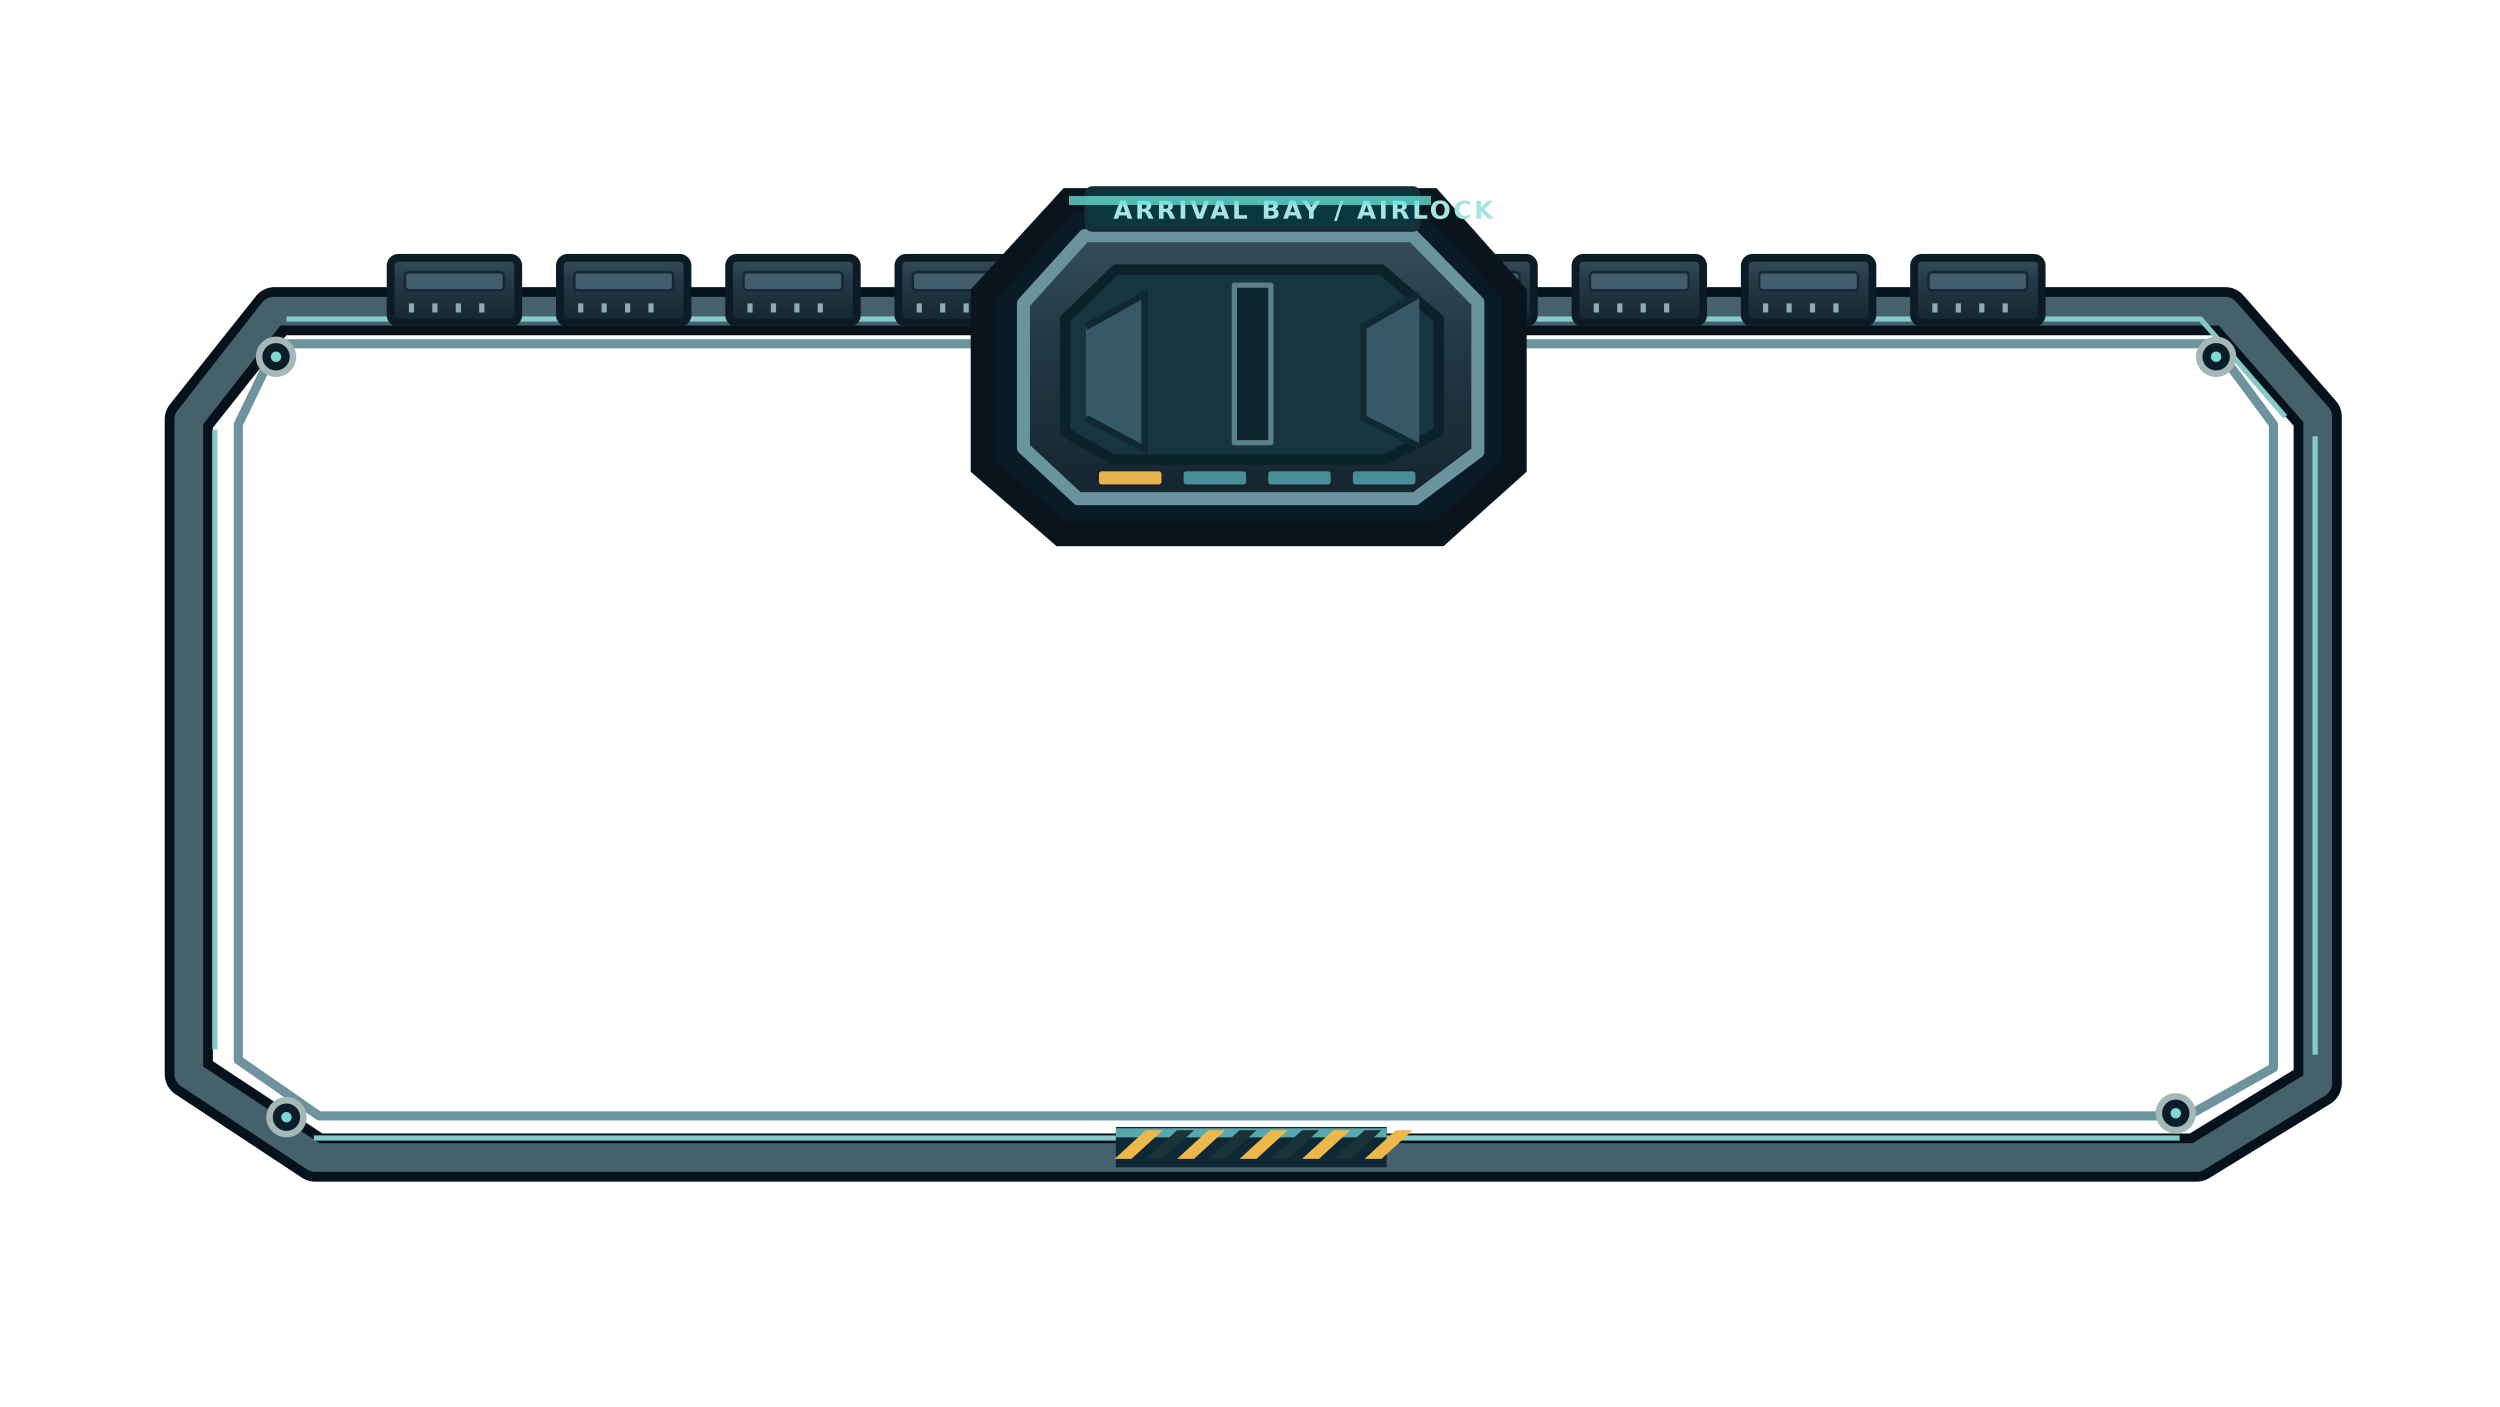
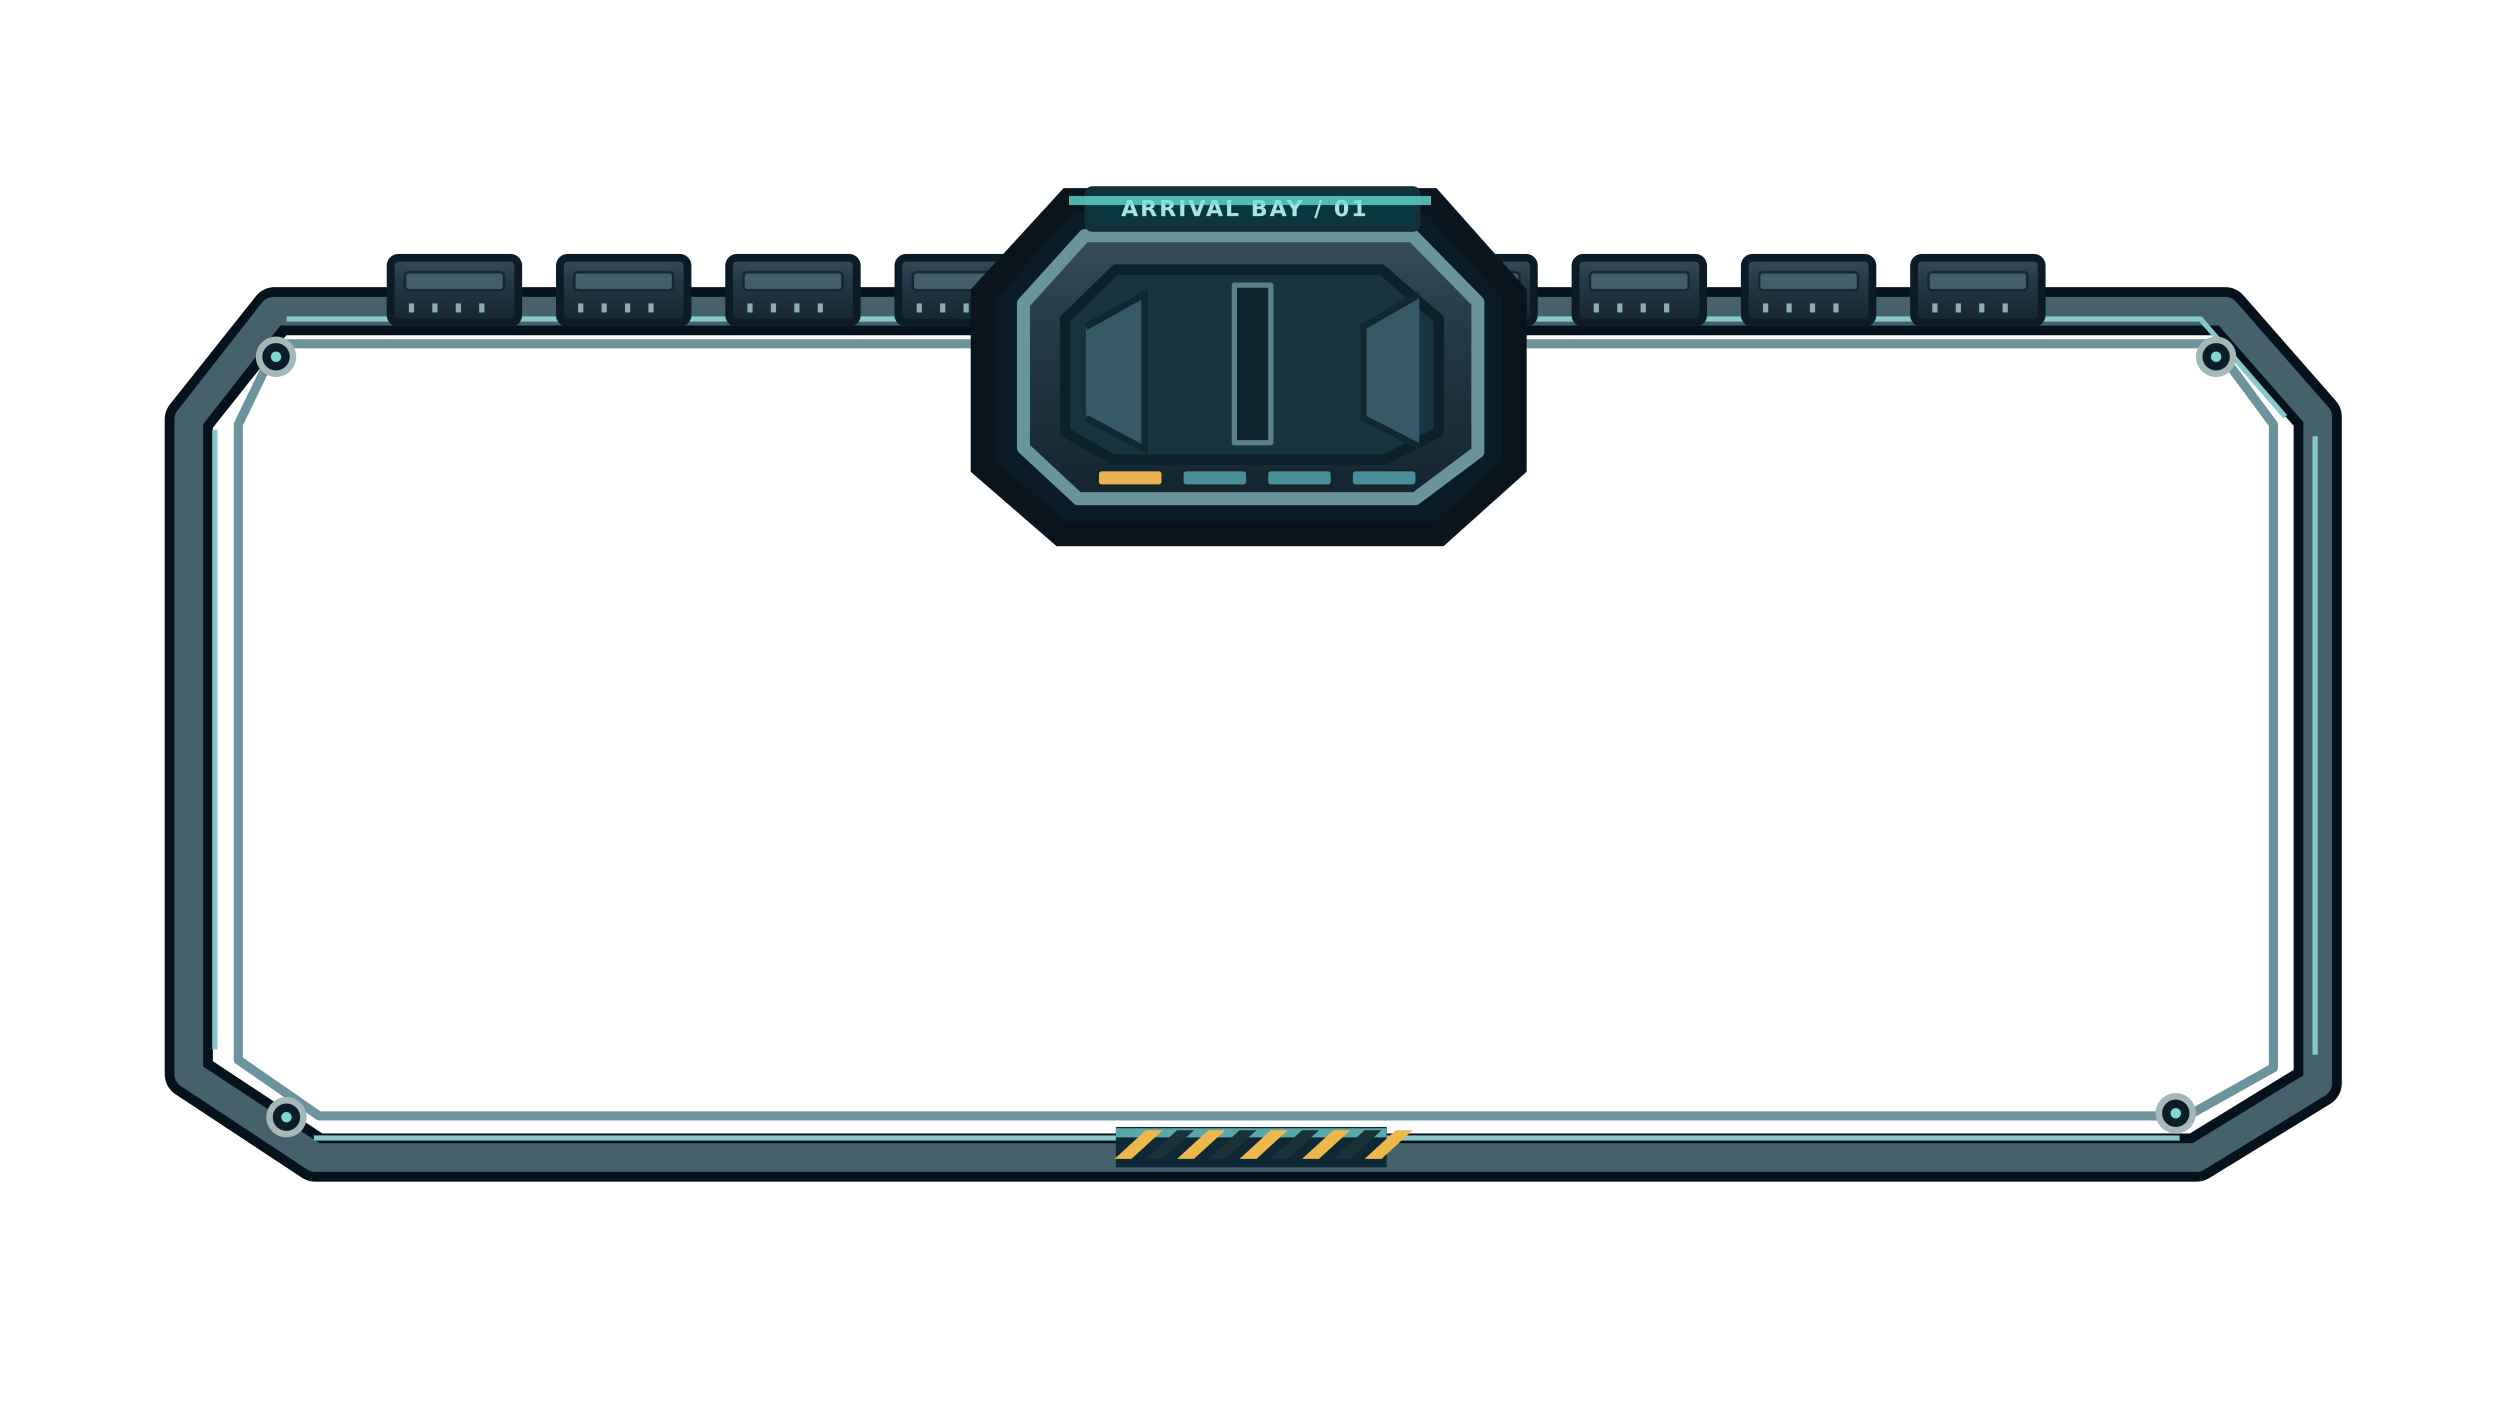
<svg xmlns="http://www.w3.org/2000/svg" width="1920" height="1080" viewBox="0 0 1920 1080">
  <defs>
    <linearGradient id="steel" x2="0" y2="1">
      <stop stop-color="#374d5c" />
      <stop offset=".35" stop-color="#243a47" />
      <stop offset="1" stop-color="#142530" />
    </linearGradient>
    <linearGradient id="deck" x2=".05" y2="0.95">
      <stop stop-color="#263f4c" />
      <stop offset=".48" stop-color="#172c3a" />
      <stop offset="1" stop-color="#0b202e" />
    </linearGradient>
    <linearGradient id="panel" x2="0" y2="1">
      <stop stop-color="#385263" />
      <stop offset=".12" stop-color="#1c3848" />
      <stop offset="1" stop-color="#0d2431" />
    </linearGradient>
    <linearGradient id="screen" x2="0" y2="1">
      <stop stop-color="#143c4a" />
      <stop offset="1" stop-color="#08b8b1" />
    </linearGradient>
    <radialGradient id="halo">
      <stop stop-color="#55e6e2" stop-opacity=".47" />
      <stop offset="1" stop-color="#55e6e2" stop-opacity="0" />
    </radialGradient>
    <radialGradient id="amberhalo">
      <stop stop-color="#f5b95d" stop-opacity=".48" />
      <stop offset="1" stop-color="#f5b95d" stop-opacity="0" />
    </radialGradient>
    <pattern id="grip" width="22" height="22" patternUnits="userSpaceOnUse">
      <path d="M5 6h12M5 15h12" stroke="#83b9c2" stroke-opacity=".17" stroke-width="2" />
    </pattern>
    <pattern id="hatch" width="27" height="27" patternUnits="userSpaceOnUse">
      <path d="M0 27L27 0" stroke="#d3e2df" stroke-opacity=".12" stroke-width="3" />
    </pattern>
  </defs>
  <path d="M211 239 L1709 239 L1780 320 L1780 832 L1687 889 L242 889 L145 825 L145 322 Z" fill="none" stroke="#06121b" stroke-width="37" stroke-linejoin="round" />
  <path d="M210 239 L1709 239 L1780 320 L1780 832 L1687 889 L242 889 L145 825 L145 322 Z" fill="none" stroke="#45616b" stroke-width="22" stroke-linejoin="round" />
  <path d="M213 264 H1700 L1746 326 V820 L1680 857 H245 L183 814 V326 Z" fill="none" stroke="#6d939c" stroke-width="7" stroke-linejoin="round" />
  <path d="M220 245 L1690 245 L1755 320 M165 330 V806 M1778 335 V810 M241 874 H1674" fill="none" stroke="#86c9ca" stroke-width="4" stroke-linejoin="round" />
  <circle cx="212" cy="274" r="13" fill="#0b1d28" stroke="#a5b8b8" stroke-width="5" />
  <circle cx="212" cy="274" r="4" fill="#7bd9d2" />
  <circle cx="1702" cy="274" r="13" fill="#0b1d28" stroke="#a5b8b8" stroke-width="5" />
  <circle cx="1702" cy="274" r="4" fill="#7bd9d2" />
  <circle cx="220" cy="858" r="13" fill="#0b1d28" stroke="#a5b8b8" stroke-width="5" />
  <circle cx="220" cy="858" r="4" fill="#7bd9d2" />
  <circle cx="1671" cy="855" r="13" fill="#0b1d28" stroke="#a5b8b8" stroke-width="5" />
  <circle cx="1671" cy="855" r="4" fill="#7bd9d2" />
  <rect x="300" y="198" width="98" height="50" rx="6" fill="url(#steel)" stroke="#0c1c26" stroke-width="6" />
  <rect x="311" y="209" width="76" height="14" rx="3" fill="#425d6c" stroke="#152932" stroke-width="2" />
  <path d="M316 233 v7" stroke="#89adb3" stroke-width="4" />
  <path d="M334 233 v7" stroke="#89adb3" stroke-width="4" />
  <path d="M352 233 v7" stroke="#89adb3" stroke-width="4" />
  <path d="M370 233 v7" stroke="#89adb3" stroke-width="4" />
  <rect x="430" y="198" width="98" height="50" rx="6" fill="url(#steel)" stroke="#0c1c26" stroke-width="6" />
  <rect x="441" y="209" width="76" height="14" rx="3" fill="#425d6c" stroke="#152932" stroke-width="2" />
  <path d="M446 233 v7" stroke="#89adb3" stroke-width="4" />
  <path d="M464 233 v7" stroke="#89adb3" stroke-width="4" />
  <path d="M482 233 v7" stroke="#89adb3" stroke-width="4" />
  <path d="M500 233 v7" stroke="#89adb3" stroke-width="4" />
  <rect x="560" y="198" width="98" height="50" rx="6" fill="url(#steel)" stroke="#0c1c26" stroke-width="6" />
  <rect x="571" y="209" width="76" height="14" rx="3" fill="#425d6c" stroke="#152932" stroke-width="2" />
  <path d="M576 233 v7" stroke="#89adb3" stroke-width="4" />
  <path d="M594 233 v7" stroke="#89adb3" stroke-width="4" />
  <path d="M612 233 v7" stroke="#89adb3" stroke-width="4" />
  <path d="M630 233 v7" stroke="#89adb3" stroke-width="4" />
  <rect x="690" y="198" width="98" height="50" rx="6" fill="url(#steel)" stroke="#0c1c26" stroke-width="6" />
  <rect x="701" y="209" width="76" height="14" rx="3" fill="#425d6c" stroke="#152932" stroke-width="2" />
  <path d="M706 233 v7" stroke="#89adb3" stroke-width="4" />
  <path d="M724 233 v7" stroke="#89adb3" stroke-width="4" />
  <path d="M742 233 v7" stroke="#89adb3" stroke-width="4" />
  <path d="M760 233 v7" stroke="#89adb3" stroke-width="4" />
  <rect x="820" y="198" width="98" height="50" rx="6" fill="url(#steel)" stroke="#0c1c26" stroke-width="6" />
  <rect x="831" y="209" width="76" height="14" rx="3" fill="#425d6c" stroke="#152932" stroke-width="2" />
  <path d="M836 233 v7" stroke="#89adb3" stroke-width="4" />
  <path d="M854 233 v7" stroke="#89adb3" stroke-width="4" />
  <path d="M872 233 v7" stroke="#89adb3" stroke-width="4" />
  <path d="M890 233 v7" stroke="#89adb3" stroke-width="4" />
  <rect x="1080" y="198" width="98" height="50" rx="6" fill="url(#steel)" stroke="#0c1c26" stroke-width="6" />
  <rect x="1091" y="209" width="76" height="14" rx="3" fill="#425d6c" stroke="#152932" stroke-width="2" />
  <path d="M1096 233 v7" stroke="#89adb3" stroke-width="4" />
  <path d="M1114 233 v7" stroke="#89adb3" stroke-width="4" />
  <path d="M1132 233 v7" stroke="#89adb3" stroke-width="4" />
  <path d="M1150 233 v7" stroke="#89adb3" stroke-width="4" />
  <rect x="1210" y="198" width="98" height="50" rx="6" fill="url(#steel)" stroke="#0c1c26" stroke-width="6" />
  <rect x="1221" y="209" width="76" height="14" rx="3" fill="#425d6c" stroke="#152932" stroke-width="2" />
  <path d="M1226 233 v7" stroke="#89adb3" stroke-width="4" />
  <path d="M1244 233 v7" stroke="#89adb3" stroke-width="4" />
  <path d="M1262 233 v7" stroke="#89adb3" stroke-width="4" />
  <path d="M1280 233 v7" stroke="#89adb3" stroke-width="4" />
  <rect x="1340" y="198" width="98" height="50" rx="6" fill="url(#steel)" stroke="#0c1c26" stroke-width="6" />
  <rect x="1351" y="209" width="76" height="14" rx="3" fill="#425d6c" stroke="#152932" stroke-width="2" />
  <path d="M1356 233 v7" stroke="#89adb3" stroke-width="4" />
  <path d="M1374 233 v7" stroke="#89adb3" stroke-width="4" />
  <path d="M1392 233 v7" stroke="#89adb3" stroke-width="4" />
  <path d="M1410 233 v7" stroke="#89adb3" stroke-width="4" />
  <rect x="1470" y="198" width="98" height="50" rx="6" fill="url(#steel)" stroke="#0c1c26" stroke-width="6" />
  <rect x="1481" y="209" width="76" height="14" rx="3" fill="#425d6c" stroke="#152932" stroke-width="2" />
  <path d="M1486 233 v7" stroke="#89adb3" stroke-width="4" />
  <path d="M1504 233 v7" stroke="#89adb3" stroke-width="4" />
  <path d="M1522 233 v7" stroke="#89adb3" stroke-width="4" />
  <path d="M1540 233 v7" stroke="#89adb3" stroke-width="4" />
  <path d="M821 154 h278 l64 72 v132 l-58 52 H815 l-60 -52 V226 Z" fill="#091b27" stroke="#0a141c" stroke-width="19" />
  <path d="M833 181 H1085 L1135 232 V347 L1087 383 H828 L786 344 V233 Z" fill="url(#steel)" stroke="#69949e" stroke-width="10" stroke-linejoin="round" />
  <path d="M857 207 H1061 L1105 245 V332 L1063 353 H855 L818 332 V245 Z" fill="#173441" stroke="#0b222b" stroke-width="8" stroke-linejoin="round" />
  <path d="M948 219 H976 V340 H948 Z" fill="#0e2530" stroke="#5b8188" stroke-width="4" stroke-linejoin="round" />
  <path d="M834 251 l45 -25 v119 l-45 -24 M1090 226 l-43 25 v70 l43 22" fill="#365967" stroke="#102832" stroke-width="5" />
  <rect x="835" y="145" width="254" height="31" rx="4" fill="#0b3740" stroke="#152f37" stroke-width="4" />
-   <text x="855" y="168" font-family="DejaVu Sans,sans-serif" font-weight="bold" letter-spacing="2" font-size="19" fill="#a6e5e1">ARRIVAL BAY / AIRLOCK</text>
+   <text x="861" y="166" font-family="DejaVu Sans,sans-serif" font-weight="bold" letter-spacing="1.5" font-size="17" fill="#a6e5e1">ARRIVAL BAY / 01</text>
  <path d="M821 154 h278" stroke="#6ae4da" stroke-width="7" opacity=".75" />
  <rect x="843" y="361" width="50" height="12" rx="3" fill="#e6b252" stroke="#17262c" stroke-width="2" />
  <rect x="908" y="361" width="50" height="12" rx="3" fill="#488e98" stroke="#17262c" stroke-width="2" />
  <rect x="973" y="361" width="50" height="12" rx="3" fill="#488e98" stroke="#17262c" stroke-width="2" />
  <rect x="1038" y="361" width="50" height="12" rx="3" fill="#488e98" stroke="#17262c" stroke-width="2" />
  <path d="M857 881 H1065" stroke="#0e2835" stroke-width="31" />
  <path d="M857 870 H1065" stroke="#58a9ad" stroke-width="7" />
  <path d="M856 890 l24 -22 h13 l-24 22 Z" fill="#edb74b" stroke="none" stroke-width="0" stroke-linejoin="round" />
  <path d="M880 890 l24 -22 h13 l-24 22 Z" fill="#1c3239" stroke="none" stroke-width="0" stroke-linejoin="round" />
  <path d="M904 890 l24 -22 h13 l-24 22 Z" fill="#edb74b" stroke="none" stroke-width="0" stroke-linejoin="round" />
  <path d="M928 890 l24 -22 h13 l-24 22 Z" fill="#1c3239" stroke="none" stroke-width="0" stroke-linejoin="round" />
  <path d="M952 890 l24 -22 h13 l-24 22 Z" fill="#edb74b" stroke="none" stroke-width="0" stroke-linejoin="round" />
  <path d="M976 890 l24 -22 h13 l-24 22 Z" fill="#1c3239" stroke="none" stroke-width="0" stroke-linejoin="round" />
  <path d="M1000 890 l24 -22 h13 l-24 22 Z" fill="#edb74b" stroke="none" stroke-width="0" stroke-linejoin="round" />
  <path d="M1024 890 l24 -22 h13 l-24 22 Z" fill="#1c3239" stroke="none" stroke-width="0" stroke-linejoin="round" />
  <path d="M1048 890 l24 -22 h13 l-24 22 Z" fill="#edb74b" stroke="none" stroke-width="0" stroke-linejoin="round" />
</svg>
